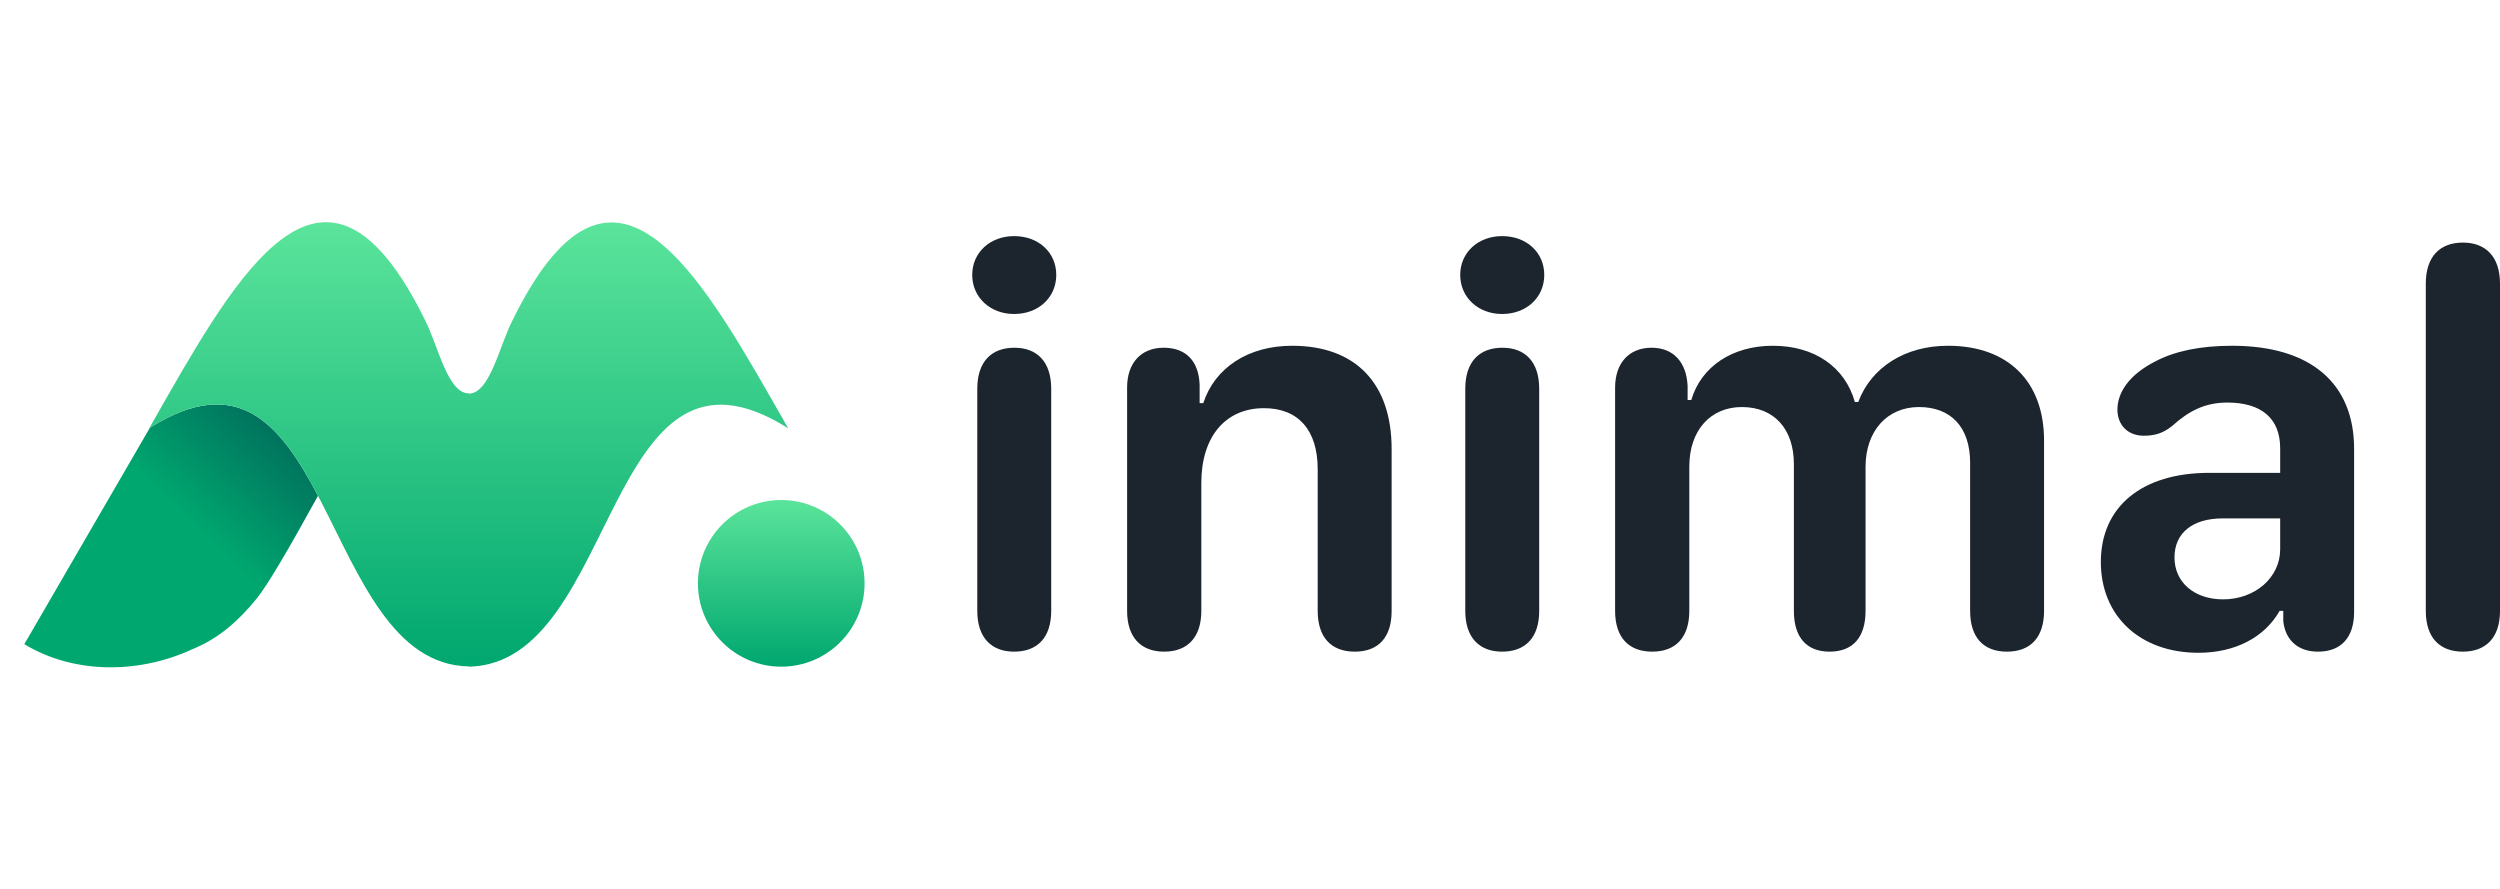
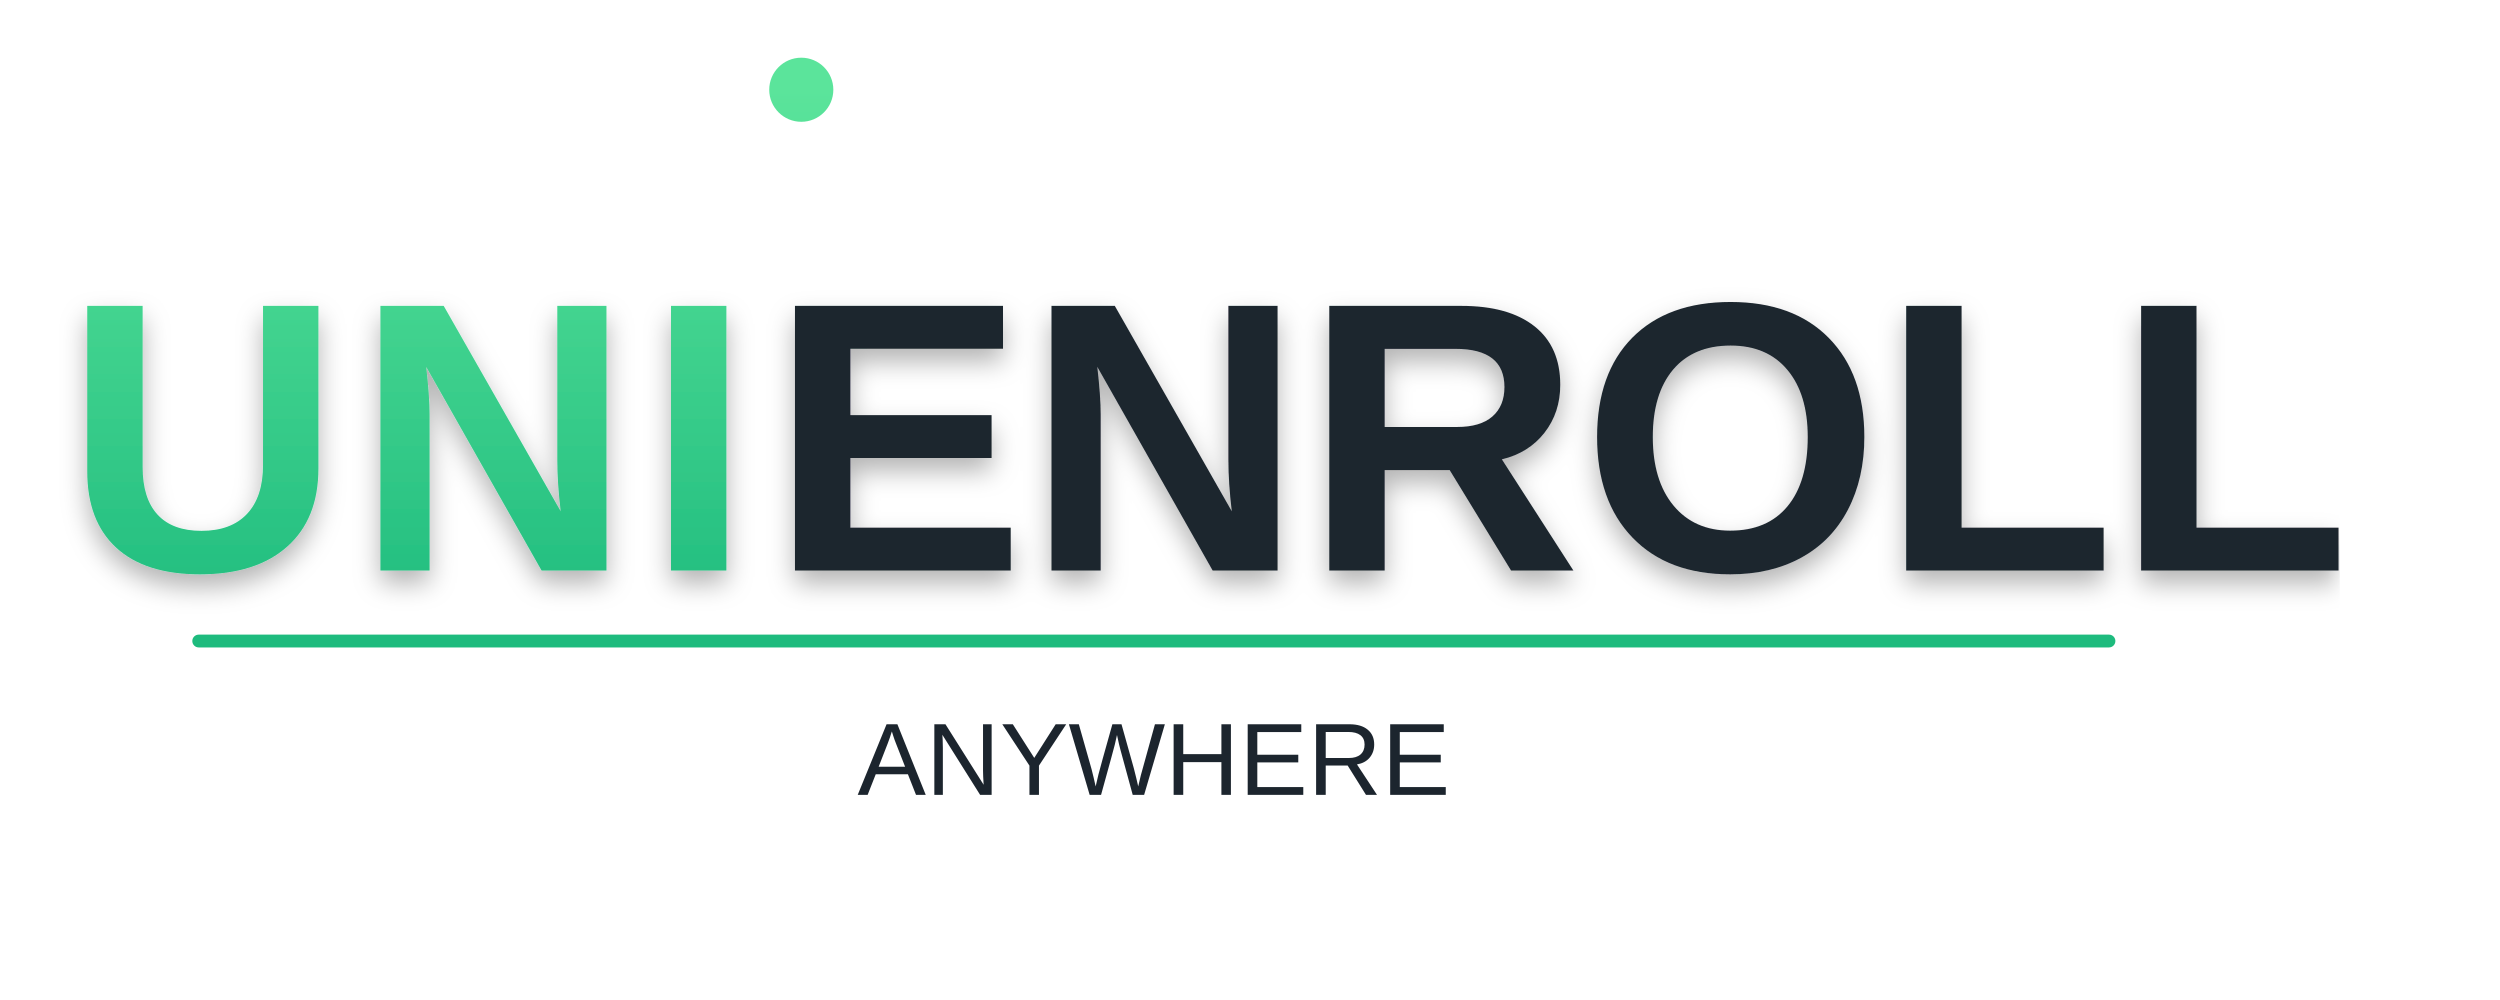
- <svg xmlns="http://www.w3.org/2000/svg" width="360" height="128" viewBox="0 0 360 128" fill="none">
-   <path d="M21.588 61.59C34.378 53.546 40.459 61.254 45.792 71.393C41.379 79.429 38.459 84.333 37.033 86.105C34.343 89.447 31.409 91.978 27.8 93.438C20.214 97.004 10.783 97.17 3.5 92.762L21.588 61.59Z" fill="url(#paint0_linear_4107_1209908)" />
-   <path fill-rule="evenodd" clip-rule="evenodd" d="M111.078 57.431C99.51 37.193 87.552 18.124 73.817 46.096C71.938 49.691 70.568 56.68 67.5 56.68V56.644C64.432 56.644 63.063 49.656 61.184 46.06C47.447 18.089 35.49 37.157 23.922 57.396C23.052 58.922 22.216 60.379 21.5 61.645C48.01 44.863 45.778 95.562 67.5 95.965V96C89.223 95.597 86.99 44.899 113.5 61.68C112.785 60.414 111.949 58.958 111.078 57.431" fill="url(#paint1_linear_4107_1209908)" />
-   <path fill-rule="evenodd" clip-rule="evenodd" d="M112.5 96C119.127 96 124.5 90.627 124.5 84C124.5 77.373 119.127 72 112.5 72C105.873 72 100.5 77.373 100.5 84C100.5 90.627 105.873 96 112.5 96" fill="url(#paint2_linear_4107_1209908)" />
-   <path fill-rule="evenodd" clip-rule="evenodd" d="M146.031 45.215C149.553 45.215 152.103 42.826 152.103 39.587C152.103 36.348 149.553 34 146.031 34C142.591 34 140 36.348 140 39.587C140 42.826 142.591 45.215 146.031 45.215ZM146.031 93.838C149.351 93.838 151.374 91.854 151.374 87.968V55.984C151.374 52.097 149.351 50.073 146.072 50.073C142.753 50.073 140.729 52.097 140.729 55.984V87.968C140.729 91.814 142.753 93.838 146.031 93.838ZM200.394 88.008C200.394 91.773 198.491 93.838 195.091 93.838C191.65 93.838 189.748 91.733 189.748 87.968V67.563C189.748 61.935 186.955 58.777 182.017 58.777C176.471 58.777 172.99 62.866 172.99 69.547V87.968C172.99 91.733 171.047 93.838 167.647 93.838C164.247 93.838 162.304 91.733 162.304 87.968V55.781C162.304 52.259 164.328 50.073 167.566 50.073C170.764 50.073 172.626 51.976 172.747 55.417V58.049H173.273C174.933 52.947 179.75 49.789 186.064 49.789C195.213 49.789 200.394 55.215 200.394 64.648V88.008ZM216.302 45.215C219.823 45.215 222.374 42.826 222.374 39.587C222.374 36.348 219.823 34 216.302 34C212.861 34 210.27 36.348 210.27 39.587C210.27 42.826 212.861 45.215 216.302 45.215ZM221.645 87.968C221.645 91.854 219.621 93.838 216.302 93.838C213.023 93.838 210.999 91.814 210.999 87.968V55.984C210.999 52.097 213.023 50.073 216.342 50.073C219.621 50.073 221.645 52.097 221.645 55.984V87.968ZM289.001 93.838C292.401 93.838 294.344 91.773 294.344 87.968V63.433C294.344 54.931 289.163 49.789 280.5 49.789C274.307 49.789 269.45 52.907 267.588 57.887H267.102C265.685 52.866 261.314 49.789 255.282 49.789C249.454 49.789 244.96 52.785 243.544 57.603H243.017V55.579C242.856 52.138 240.953 50.073 237.836 50.073C234.598 50.073 232.574 52.259 232.574 55.822V87.968C232.574 91.773 234.517 93.838 237.917 93.838C241.317 93.838 243.26 91.773 243.26 87.968V67.198C243.26 61.976 246.296 58.615 250.83 58.615C255.444 58.615 258.318 61.733 258.318 66.834V87.968C258.318 91.773 260.14 93.838 263.459 93.838C266.819 93.838 268.64 91.773 268.64 87.968V67.239C268.64 62.057 271.757 58.615 276.331 58.615C280.946 58.615 283.698 61.53 283.698 66.632V87.968C283.698 91.773 285.601 93.838 289.001 93.838ZM328.265 87.968C326.079 91.814 321.829 94 316.567 94C308.188 94 302.521 88.737 302.521 80.923C302.521 72.988 308.39 68.089 318.145 68.089H328.346V64.567C328.346 60.235 325.634 57.968 320.736 57.968C317.498 57.968 315.19 59.182 312.802 61.328C311.588 62.3 310.454 62.745 308.714 62.745C306.366 62.745 304.909 61.166 304.909 58.98C304.909 56.47 306.65 53.919 310.414 52.016C313.126 50.599 316.729 49.789 321.424 49.789C332.677 49.789 338.992 55.134 338.992 64.648V88.13C338.992 91.773 337.13 93.838 333.811 93.838C330.977 93.838 329.115 92.259 328.791 89.466V87.968H328.265ZM320.129 86.308C315.96 86.308 313.126 83.838 313.126 80.275C313.126 76.753 315.717 74.648 320.088 74.648H328.346V79.101C328.346 83.15 324.743 86.308 320.129 86.308ZM360 87.968C360 91.854 357.936 93.838 354.657 93.838C351.338 93.838 349.314 91.854 349.314 87.968V40.842C349.314 36.956 351.338 34.931 354.657 34.931C357.936 34.931 360 36.956 360 40.842V87.968Z" fill="#1C252E" />
+ <svg xmlns="http://www.w3.org/2000/svg" width="390" height="156" viewBox="0 0 390 128" fill="none">
  <defs>
-     <linearGradient id="paint0_linear_4107_1209908" x1="38" y1="41.947" x2="16.381" y2="64.906" gradientUnits="userSpaceOnUse">
-       <stop stop-color="#004B50" />
+     <linearGradient id="mainGradient" x1="0" y1="0" x2="0" y2="128" gradientUnits="userSpaceOnUse">
+       <stop offset="0" stop-color="#5BE49B" />
      <stop offset="1" stop-color="#00A76F" />
    </linearGradient>
-     <linearGradient id="paint1_linear_4107_1209908" x1="21.5" y1="32" x2="21.5" y2="96" gradientUnits="userSpaceOnUse">
-       <stop stop-color="#5BE49B" />
-       <stop offset="1" stop-color="#00A76F" />
-     </linearGradient>
-     <linearGradient id="paint2_linear_4107_1209908" x1="100.5" y1="72" x2="100.5" y2="96" gradientUnits="userSpaceOnUse">
-       <stop stop-color="#5BE49B" />
-       <stop offset="1" stop-color="#00A76F" />
-     </linearGradient>
+     <filter id="shadow" x="-5" y="-5" width="370" height="138" filterUnits="userSpaceOnUse">
+       <feDropShadow dx="0" dy="2" stdDeviation="2" flood-opacity="0.3" />
+     </filter>
  </defs>
+   <text x="10" y="75" font-family="Arial, sans-serif" font-weight="800" font-size="60" letter-spacing="2" fill="url(#mainGradient)" filter="url(#shadow)">UNI</text>
+   <text x="120" y="75" font-family="Arial, sans-serif" font-weight="800" font-size="60" letter-spacing="0" fill="#1C252E" filter="url(#shadow)">ENROLL</text>
+   <rect x="30" y="85" width="300" height="2" rx="1" fill="url(#mainGradient)" />
+   <text x="180" y="110" font-family="Arial, sans-serif" font-weight="500" font-size="16" text-anchor="middle" fill="#1C252E">ANYWHERE</text>
+   <circle cx="125" y="75" r="5" fill="url(#mainGradient)" />
</svg>
